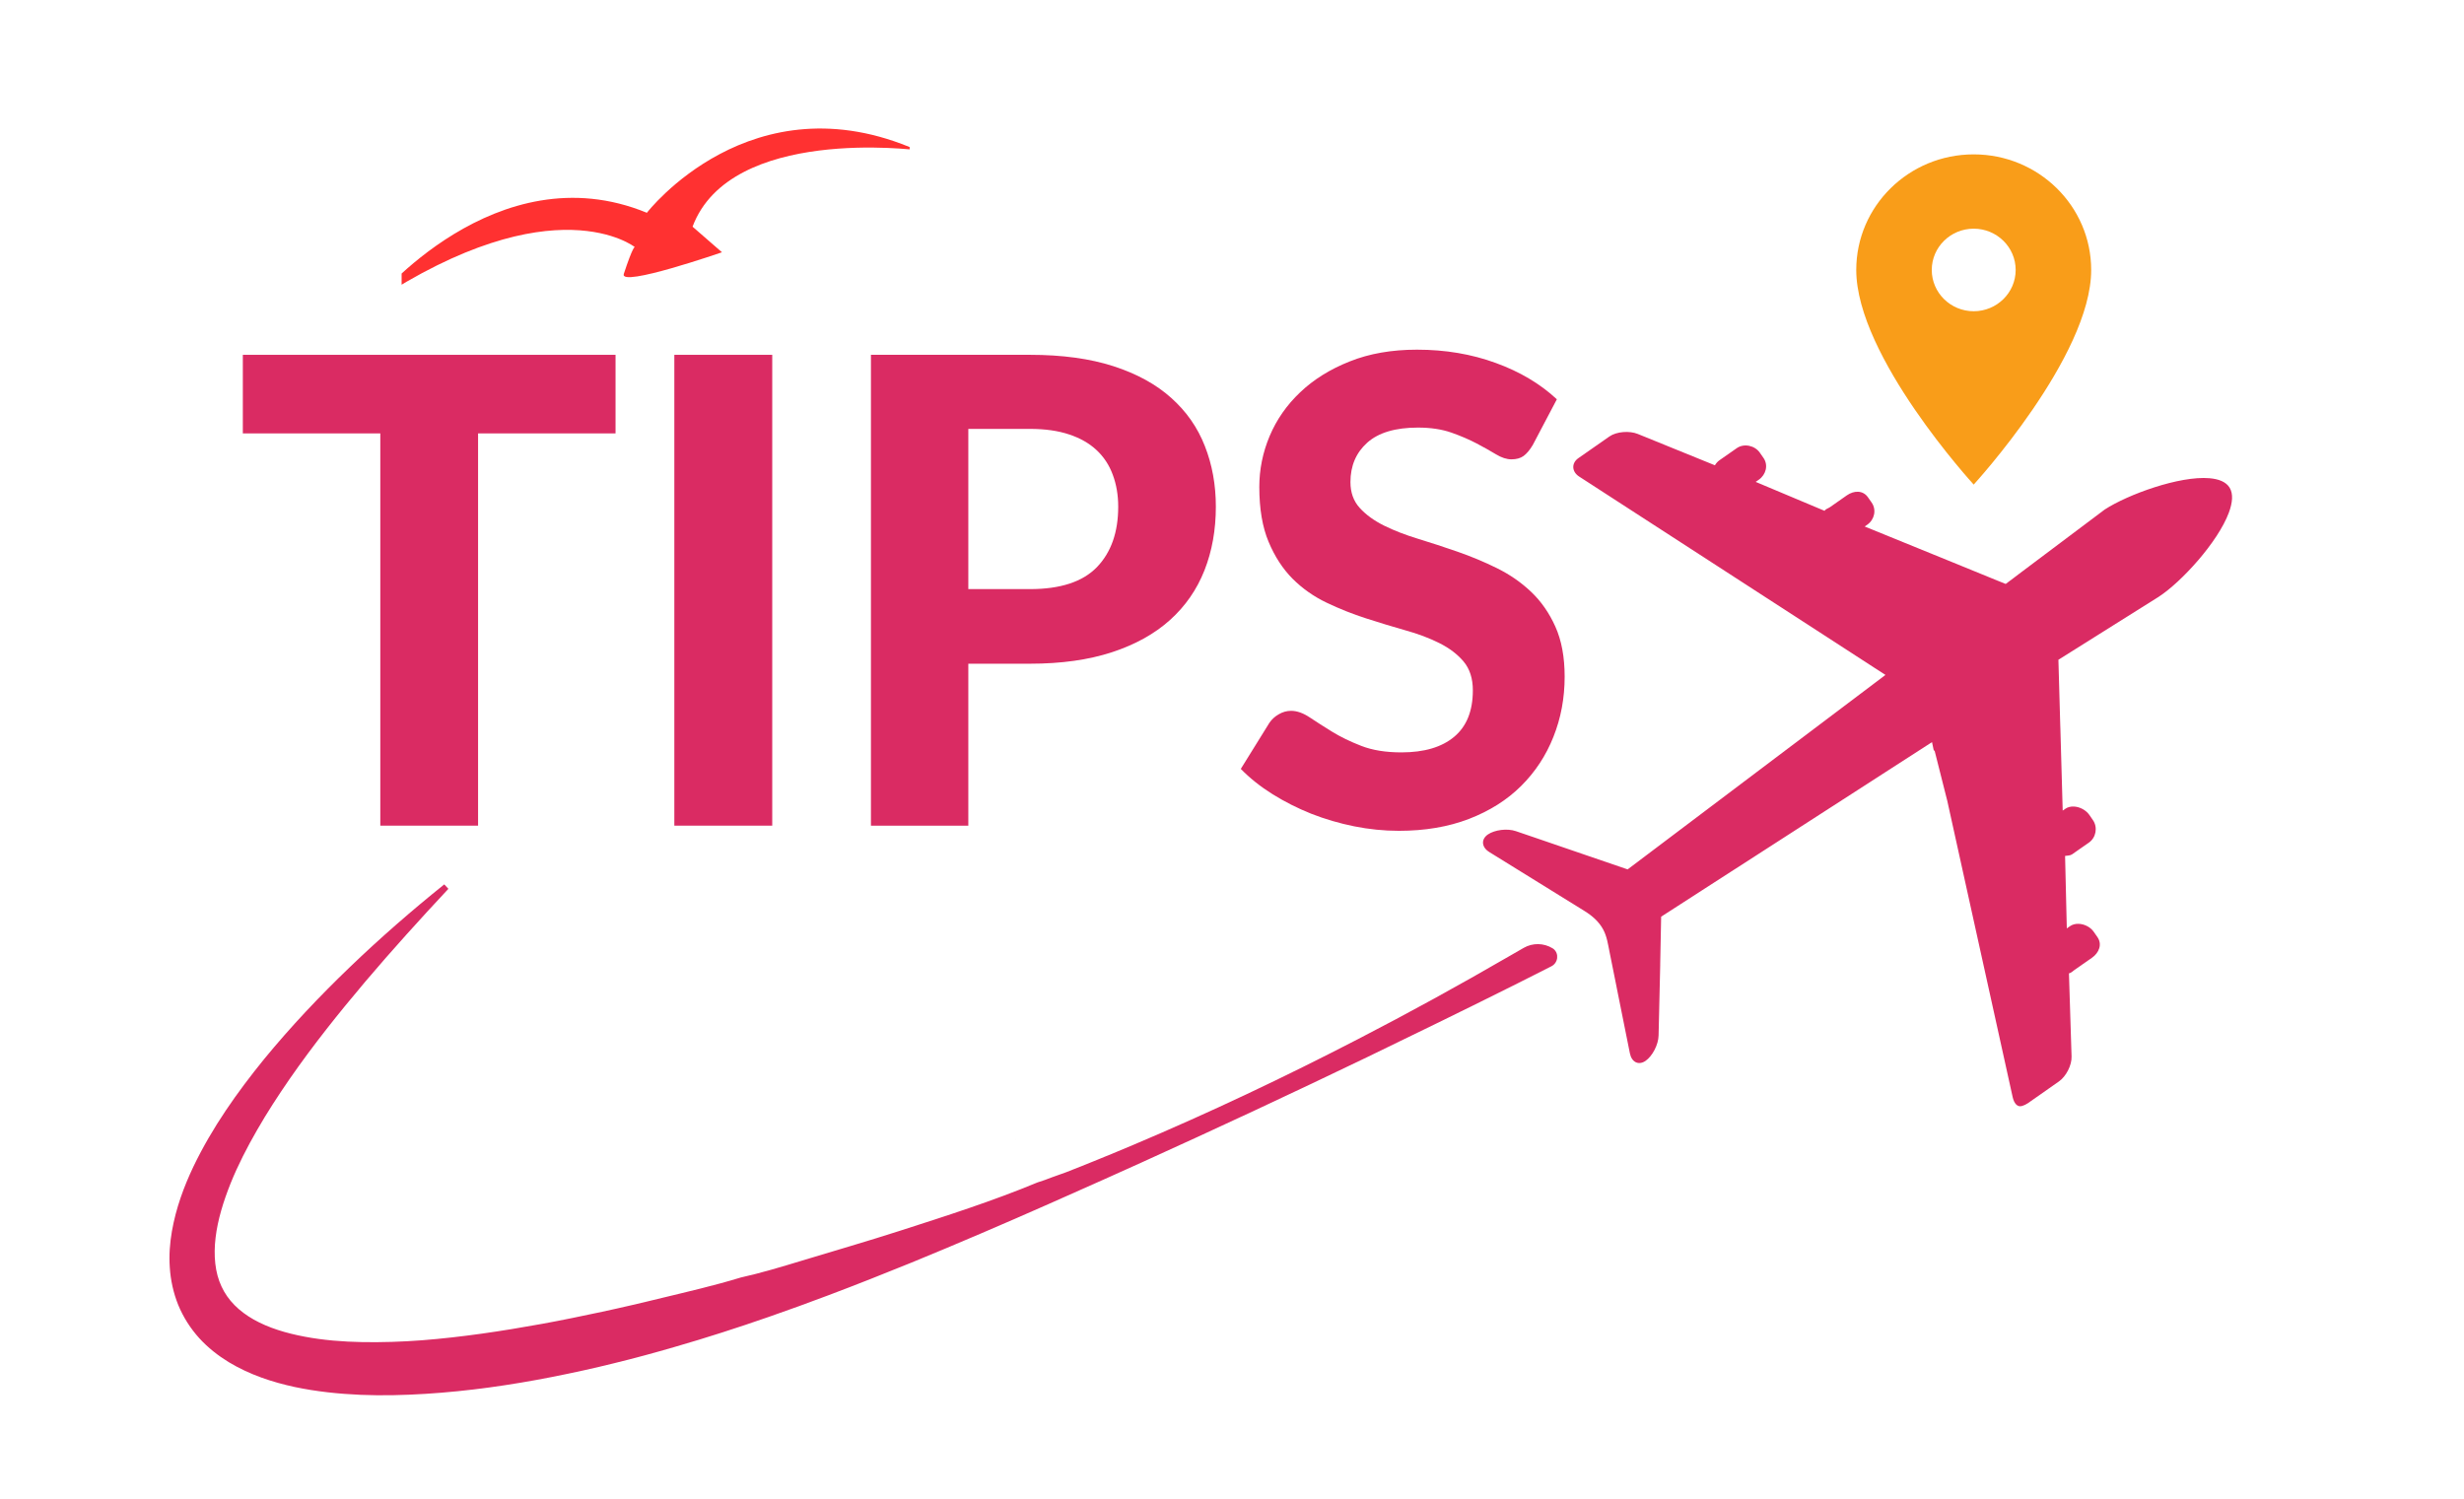
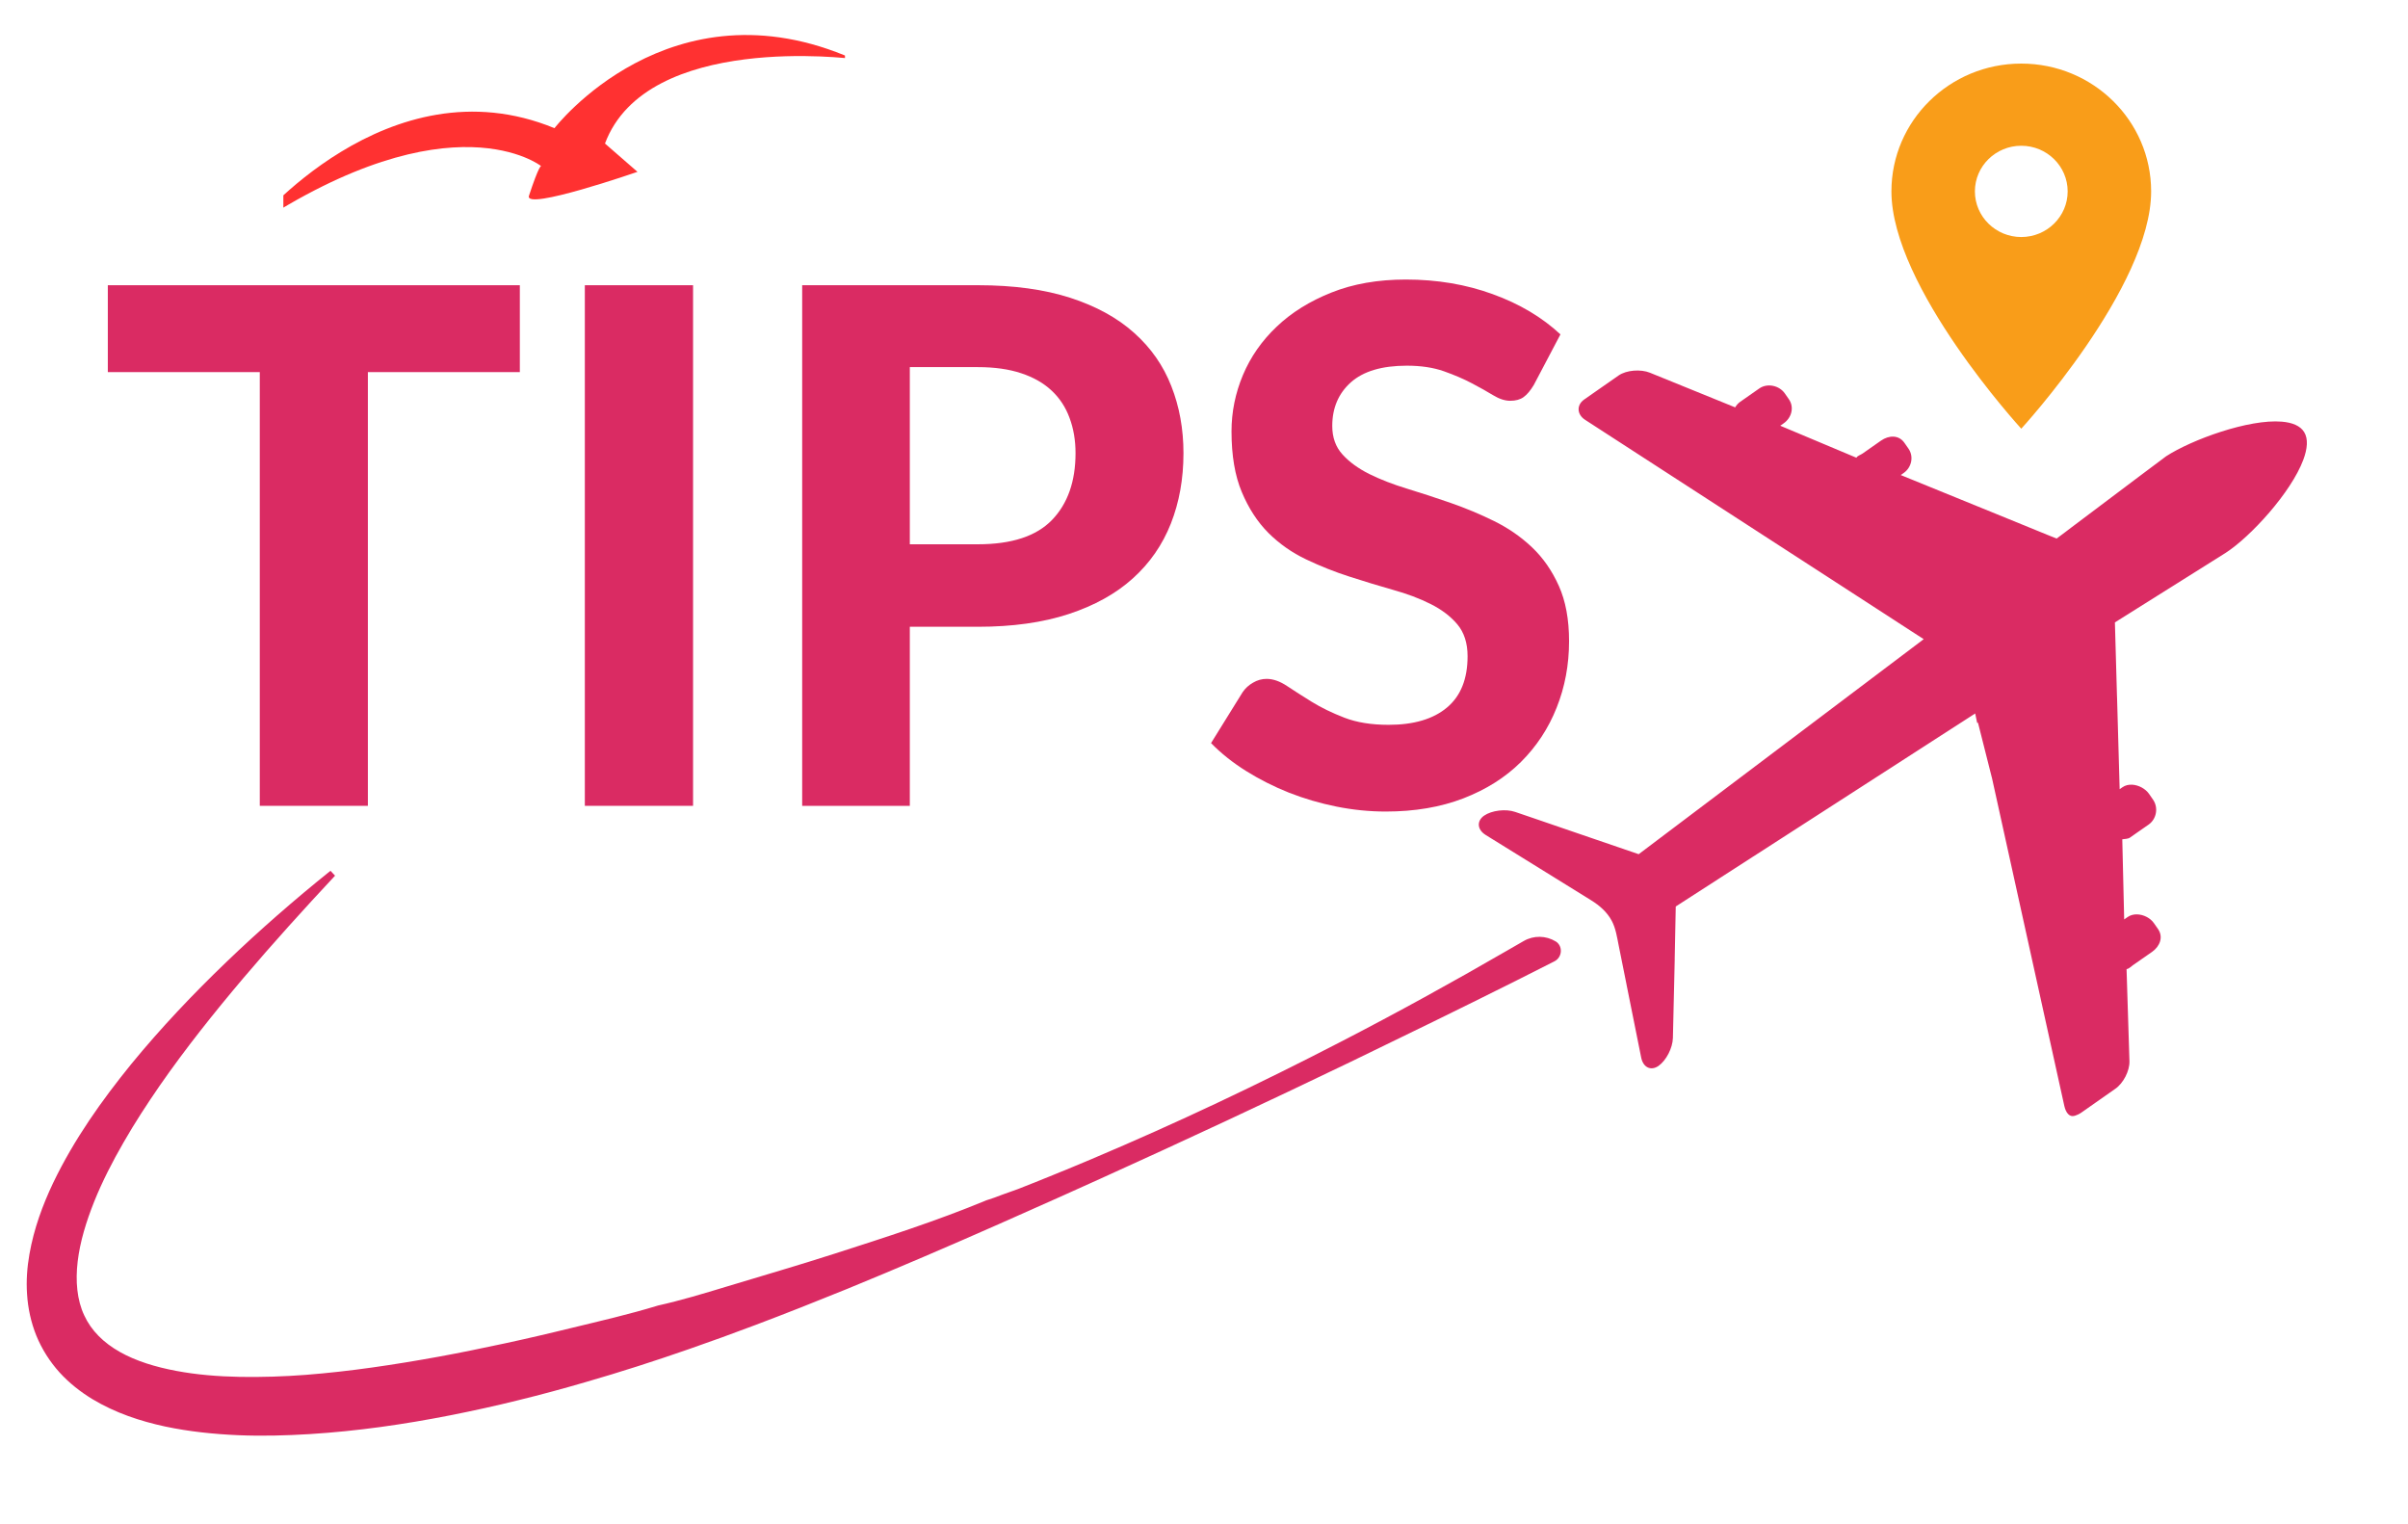
- <svg xmlns="http://www.w3.org/2000/svg" width="388" zoomAndPan="magnify" viewBox="0 0 291 177" height="236" preserveAspectRatio="xMidYMid" version="1.0" id="svg2899">
+ <svg xmlns="http://www.w3.org/2000/svg" width="343" zoomAndPan="magnify" viewBox="0 0 257.25 162.75" height="217" preserveAspectRatio="xMidYMid" version="1.0" id="svg2899">
  <defs id="defs2837">
    <g id="g2820" />
    <clipPath id="7e9e083d32">
      <path d="m 212.598,237.855 h 164.105 v 60.414 H 212.598 Z m 0,0" clip-rule="nonzero" id="path2822" />
    </clipPath>
    <clipPath id="f8e90bbd82">
      <path d="m 367,184.316 h 89.348 V 265 H 367 Z m 0,0" clip-rule="nonzero" id="path2825" />
    </clipPath>
    <clipPath id="07476e598d">
      <path d="m 411.805,151.707 h 27.75 v 39 h -27.75 z m 0,0" clip-rule="nonzero" id="path2828" />
    </clipPath>
    <clipPath id="4176608e35">
      <path d="M 240.016,121.715 H 251 V 151 h -10.984 z m 0,0" clip-rule="nonzero" id="path2831" />
    </clipPath>
    <clipPath id="0530018689">
      <path d="m 240.016,148 h 60 v 22 h -60 z m 0,0" clip-rule="nonzero" id="path2834" />
    </clipPath>
  </defs>
-   <path fill="#da2b63" d="m 185.489,119.346 -0.008,-0.027 v 0.004 z m 0,0" fill-opacity="1" fill-rule="nonzero" id="path2839" />
-   <path fill="#da2b63" d="m 119.962,134.607 h 0.004 c -0.008,-0.016 -0.019,-0.039 -0.027,-0.059 h -0.004 c 0.008,0.023 0.019,0.043 0.027,0.059" fill-opacity="1" fill-rule="nonzero" id="path2841" />
-   <path fill="#da2b63" d="m 84.197,145.881 c 0,0.004 0.004,0.008 0.004,0.012 l -0.004,-0.012" fill-opacity="1" fill-rule="nonzero" id="path2843" />
-   <g clip-path="url(#7e9e083d32)" id="g2847" transform="translate(-192.5847,-133.4746)">
+   <path fill="#da2b63" d="m 168.328,107.905 -0.008,-0.027 v 0.004 z m 0,0" fill-opacity="1" fill-rule="nonzero" id="path2839" />
+   <path fill="#da2b63" d="m 102.801,123.167 h 0.004 c -0.008,-0.016 -0.019,-0.039 -0.027,-0.059 h -0.004 c 0.008,0.023 0.019,0.043 0.027,0.059" fill-opacity="1" fill-rule="nonzero" id="path2841" />
+   <path fill="#da2b63" d="m 67.035,134.44 c 0,0.004 0.004,0.008 0.004,0.012 l -0.004,-0.012" fill-opacity="1" fill-rule="nonzero" id="path2843" />
+   <g clip-path="url(#7e9e083d32)" id="g2847" transform="translate(-209.7457,-144.9152)">
    <path fill="#da2b63" d="m 213.633,287.598 c 0.59,1.438 1.445,2.777 2.477,3.918 1.039,1.141 2.238,2.074 3.484,2.836 2.504,1.508 5.16,2.367 7.773,2.934 2.621,0.555 5.227,0.816 7.809,0.93 2.578,0.109 5.133,0.039 7.668,-0.117 5.066,-0.316 10.043,-1.031 14.953,-1.996 2.449,-0.484 4.887,-1.016 7.301,-1.617 2.418,-0.59 4.82,-1.242 7.203,-1.938 3.727,-1.074 7.41,-2.262 11.059,-3.531 2.363,-0.82 4.715,-1.676 7.055,-2.559 3.297,-1.242 6.574,-2.543 9.832,-3.867 5.449,-2.234 10.852,-4.555 16.227,-6.93 2.18,-0.961 4.355,-1.934 6.531,-2.906 1.445,-0.648 2.887,-1.297 4.328,-1.949 8.957,-4.055 17.863,-8.211 26.723,-12.477 5.91,-2.859 11.863,-5.758 17.742,-8.703 1.074,-0.535 2.836,-1.43 4.012,-2.027 0.781,-0.398 0.93,-1.484 0.254,-2.043 -0.043,-0.031 -0.078,-0.059 -0.121,-0.082 -1.043,-0.637 -2.352,-0.656 -3.41,-0.047 -0.621,0.355 -1.285,0.738 -1.758,1.012 -5.852,3.391 -11.777,6.652 -17.789,9.754 -8.699,4.5 -17.555,8.699 -26.574,12.508 -0.629,0.273 -1.262,0.531 -1.895,0.793 -0.324,0.137 -0.645,0.27 -0.965,0.402 -0.145,0.055 -0.293,0.113 -0.434,0.172 -0.219,0.09 -0.438,0.184 -0.656,0.27 -0.215,0.09 -0.426,0.176 -0.641,0.262 -0.16,0.07 -0.324,0.133 -0.488,0.195 -0.387,0.156 -0.773,0.312 -1.156,0.469 -0.008,-0.004 -0.012,0.004 -0.019,0.004 -0.555,0.219 -1.109,0.438 -1.668,0.66 -0.555,0.215 -1.121,0.387 -1.684,0.602 -0.555,0.215 -1.113,0.426 -1.688,0.598 l -0.012,0.004 c -5.312,2.207 -10.77,3.949 -16.223,5.703 -3.84,1.238 -7.715,2.355 -11.562,3.523 l -0.012,0.004 c -2.41,0.73 -4.82,1.461 -7.281,2.008 -0.004,0.004 -0.004,0.004 -0.008,0.004 l -0.027,0.008 c -3.039,0.926 -6.141,1.641 -9.223,2.387 -1.18,0.281 -2.355,0.578 -3.535,0.844 -1.18,0.27 -2.355,0.543 -3.539,0.793 -2.363,0.504 -4.723,0.996 -7.09,1.426 -4.734,0.859 -9.477,1.574 -14.199,1.941 -2.359,0.18 -4.711,0.254 -7.035,0.215 -2.324,-0.043 -4.617,-0.227 -6.805,-0.641 -2.184,-0.41 -4.277,-1.039 -6.012,-2.02 -1.738,-0.98 -3.059,-2.273 -3.812,-3.914 -0.77,-1.633 -0.949,-3.645 -0.699,-5.754 0.25,-2.113 0.922,-4.289 1.777,-6.426 0.863,-2.141 1.941,-4.238 3.129,-6.297 1.18,-2.062 2.492,-4.07 3.859,-6.055 2.75,-3.961 5.785,-7.766 8.934,-11.488 3.156,-3.719 6.445,-7.352 9.797,-10.941 l -0.488,-0.523 c -3.84,3.082 -7.562,6.324 -11.129,9.75 -3.57,3.426 -6.988,7.035 -10.16,10.902 -3.148,3.883 -6.094,8.012 -8.348,12.703 -1.113,2.352 -2.047,4.863 -2.527,7.609 -0.238,1.371 -0.355,2.805 -0.25,4.285 0.094,1.469 0.414,2.984 0.996,4.422" fill-opacity="1" fill-rule="nonzero" id="path2845" />
  </g>
  <path fill="#da2b63" d="m 442.255,144.177 c 0,0.008 0.004,0.016 0,0.019 0.008,0.008 0.008,0.016 0.012,0.023 l 0.066,-0.047 c -0.027,0 -0.055,0 -0.078,0.004" fill-opacity="1" fill-rule="nonzero" id="path2849" />
-   <g clip-path="url(#f8e90bbd82)" id="g2853" transform="translate(-192.5847,-133.4746)">
+   <g clip-path="url(#f8e90bbd82)" id="g2853" transform="translate(-209.7457,-144.9152)">
    <path fill="#da2b63" d="m 368.461,234.102 5.836,3.613 1.578,0.977 c 0,0 3.84,2.383 3.871,2.398 0.887,0.551 1.688,1.25 2.184,2.18 0.434,0.816 0.562,1.738 0.742,2.633 0.277,1.387 0.555,2.773 0.836,4.16 v 0.012 l 1.57,7.816 c 0.215,1.051 1.039,1.445 1.855,0.875 0.812,-0.57 1.508,-1.914 1.531,-2.984 l 0.195,-8.398 -0.004,-0.004 0.113,-5.637 8.16,-5.262 0.598,-0.383 0.008,-0.004 23.223,-14.969 0.207,0.988 v 0.004 l 0.008,0.012 0.086,-0.012 1.469,5.816 0.012,0.031 7.742,35.086 c 0.164,0.73 0.551,1.219 1.098,1.051 l 0.031,-0.008 c 0.203,-0.062 0.438,-0.164 0.668,-0.32 l 3.66,-2.566 c 0.852,-0.594 1.535,-1.914 1.5,-2.949 l -0.309,-9.82 c 0.262,-0.047 0.441,-0.254 0.672,-0.418 l 1.609,-1.121 0.434,-0.301 C 440.496,246 440.883,245 440.289,244.148 l -0.434,-0.621 c -0.188,-0.273 -0.461,-0.504 -0.766,-0.664 -0.648,-0.344 -1.465,-0.398 -2.043,0.004 l -0.371,0.258 -0.203,-8.559 c 0.262,-0.047 0.598,-0.027 0.824,-0.184 l 0.848,-0.594 1.141,-0.793 c 0.848,-0.594 1.066,-1.812 0.473,-2.664 l -0.43,-0.621 c -0.391,-0.555 -1.113,-0.941 -1.805,-0.977 -0.371,-0.019 -0.73,0.062 -1.023,0.266 l -0.309,0.215 -0.273,-9.656 -0.016,-0.434 -0.191,-6.773 -0.027,-0.953 11.734,-7.367 0.094,-0.059 c 2.688,-1.738 7,-6.461 8.297,-9.938 0.445,-1.191 0.539,-2.238 0.094,-2.965 -0.422,-0.68 -1.273,-1.02 -2.383,-1.113 -3.523,-0.301 -9.617,1.914 -12.363,3.695 -0.051,0.031 -4.168,3.117 -10.18,7.648 -0.195,0.148 -0.391,0.297 -0.59,0.449 -0.305,0.227 -0.613,0.461 -0.93,0.695 l -0.586,-0.238 -0.391,-0.156 -5.395,-2.203 -10.281,-4.188 0.309,-0.215 c 0.852,-0.594 1.109,-1.758 0.516,-2.609 l -0.434,-0.621 c -0.594,-0.852 -1.645,-0.824 -2.496,-0.234 l -1.98,1.387 c -0.23,0.16 -0.52,0.215 -0.652,0.441 l -8.137,-3.418 0.367,-0.254 c 0.852,-0.594 1.152,-1.723 0.555,-2.578 l -0.43,-0.617 c -0.594,-0.852 -1.871,-1.129 -2.723,-0.535 l -2.047,1.43 c -0.227,0.16 -0.406,0.371 -0.535,0.594 l -9.113,-3.703 c -0.961,-0.391 -2.496,-0.293 -3.348,0.301 l -3.66,2.555 c -0.852,0.594 -0.789,1.609 0.086,2.176 l 28.977,18.766 5.832,3.781 1.367,0.883 c -0.445,0.336 -0.891,0.672 -1.332,1.008 -12.176,9.18 -24.766,18.676 -29.117,21.961 l -5.078,-1.738 -5.746,-1.969 -2.371,-0.809 c -1.012,-0.348 -2.504,-0.164 -3.32,0.398 -0.816,0.574 -0.738,1.5 0.168,2.062" fill-opacity="1" fill-rule="nonzero" id="path2851" />
  </g>
-   <g clip-path="url(#07476e598d)" id="g2857" transform="translate(-192.5847,-133.4746)">
+   <g clip-path="url(#07476e598d)" id="g2857" transform="translate(-209.7457,-144.9152)">
    <path fill="#f99d19" d="m 425.68,151.707 c -7.66,0 -13.871,6.113 -13.871,13.652 0,10.234 13.871,25.348 13.871,25.348 0,0 13.875,-15.113 13.875,-25.348 0,-7.539 -6.215,-13.652 -13.875,-13.652 z m 0,18.527 c -2.734,0 -4.953,-2.188 -4.953,-4.875 0,-2.691 2.219,-4.875 4.953,-4.875 2.734,0 4.957,2.184 4.957,4.875 0,2.688 -2.223,4.875 -4.957,4.875 z m 0,0" fill-opacity="1" fill-rule="nonzero" id="path2855" />
  </g>
-   <g fill="#da2b63" fill-opacity="1" id="g2865" transform="translate(-192.5847,-133.4746)">
+   <g fill="#da2b63" fill-opacity="1" id="g2865" transform="translate(-209.7457,-144.9152)">
    <g transform="translate(220.1082,230.991)" id="g2863">
      <g id="g2861">
        <path d="M 45.172,-46.328 H 28.938 V 0 H 17.391 V -46.328 H 1.156 v -9.281 h 44.016 z m 0,0" id="path2859" />
      </g>
    </g>
  </g>
-   <g fill="#da2b63" fill-opacity="1" id="g2873" transform="translate(-192.5847,-133.4746)">
+   <g fill="#da2b63" fill-opacity="1" id="g2873" transform="translate(-209.7457,-144.9152)">
    <g transform="translate(266.3953,230.991)" id="g2871">
      <g id="g2869">
        <path d="m 17.391,0 h -11.562 v -55.609 h 11.562 z m 0,0" id="path2867" />
      </g>
    </g>
  </g>
-   <g fill="#da2b63" fill-opacity="1" id="g2881" transform="translate(-192.5847,-133.4746)">
+   <g fill="#da2b63" fill-opacity="1" id="g2881" transform="translate(-209.7457,-144.9152)">
    <g transform="translate(289.6154,230.991)" id="g2879">
      <g id="g2877">
        <path d="m 24.609,-27.938 c 3.594,0 6.227,-0.863 7.906,-2.594 1.676,-1.738 2.516,-4.117 2.516,-7.141 0,-1.375 -0.215,-2.629 -0.641,-3.766 -0.418,-1.145 -1.059,-2.117 -1.922,-2.922 -0.855,-0.801 -1.934,-1.414 -3.234,-1.844 -1.305,-0.438 -2.844,-0.656 -4.625,-0.656 h -7.281 V -27.938 Z m 0,-27.672 c 3.801,0 7.086,0.449 9.859,1.344 2.77,0.898 5.047,2.148 6.828,3.75 1.789,1.594 3.113,3.492 3.969,5.688 0.863,2.188 1.297,4.574 1.297,7.156 0,2.742 -0.449,5.246 -1.344,7.516 -0.898,2.273 -2.25,4.227 -4.062,5.859 -1.812,1.637 -4.102,2.906 -6.859,3.812 -2.762,0.906 -5.992,1.359 -9.688,1.359 h -7.281 V 0 h -11.5 v -55.609 z m 0,0" id="path2875" />
      </g>
    </g>
  </g>
-   <g fill="#da2b63" fill-opacity="1" id="g2889" transform="translate(-192.5847,-133.4746)">
+   <g fill="#da2b63" fill-opacity="1" id="g2889" transform="translate(-209.7457,-144.9152)">
    <g transform="translate(337.665,230.991)" id="g2887">
      <g id="g2885">
        <path d="m 35.938,-44.953 c -0.355,0.594 -0.719,1.027 -1.094,1.297 -0.367,0.262 -0.84,0.391 -1.422,0.391 -0.562,0 -1.172,-0.195 -1.828,-0.594 -0.648,-0.395 -1.406,-0.82 -2.281,-1.281 -0.867,-0.457 -1.859,-0.883 -2.984,-1.281 -1.125,-0.395 -2.445,-0.594 -3.953,-0.594 -2.656,0 -4.652,0.594 -5.984,1.781 -1.324,1.188 -1.984,2.742 -1.984,4.656 0,1.23 0.363,2.246 1.094,3.047 0.727,0.805 1.688,1.5 2.875,2.094 1.188,0.586 2.531,1.105 4.031,1.562 1.508,0.461 3.055,0.965 4.641,1.516 1.594,0.555 3.141,1.199 4.641,1.938 1.508,0.742 2.859,1.672 4.047,2.797 1.188,1.125 2.145,2.5 2.875,4.125 0.727,1.617 1.094,3.586 1.094,5.906 0,2.531 -0.445,4.902 -1.328,7.109 -0.875,2.211 -2.148,4.141 -3.812,5.797 -1.656,1.648 -3.711,2.945 -6.156,3.891 -2.438,0.938 -5.199,1.406 -8.281,1.406 -1.773,0 -3.531,-0.18 -5.281,-0.531 -1.75,-0.352 -3.438,-0.848 -5.062,-1.484 -1.617,-0.645 -3.141,-1.414 -4.578,-2.312 -1.43,-0.895 -2.68,-1.891 -3.75,-2.984 l 3.375,-5.438 c 0.281,-0.414 0.648,-0.754 1.109,-1.016 0.457,-0.27 0.941,-0.406 1.453,-0.406 0.695,0 1.426,0.258 2.188,0.766 0.77,0.512 1.648,1.074 2.641,1.688 1,0.617 2.156,1.18 3.469,1.688 1.32,0.512 2.898,0.766 4.734,0.766 2.688,0 4.766,-0.613 6.234,-1.844 1.469,-1.227 2.203,-3.055 2.203,-5.484 0,-1.406 -0.367,-2.539 -1.094,-3.406 -0.73,-0.863 -1.684,-1.586 -2.859,-2.172 -1.18,-0.594 -2.523,-1.098 -4.031,-1.516 -1.5,-0.426 -3.043,-0.895 -4.625,-1.406 -1.586,-0.508 -3.133,-1.125 -4.641,-1.844 -1.512,-0.719 -2.855,-1.66 -4.031,-2.828 -1.168,-1.176 -2.117,-2.633 -2.844,-4.375 -0.73,-1.738 -1.094,-3.895 -1.094,-6.469 0,-2.07 0.406,-4.078 1.219,-6.016 0.82,-1.945 2.023,-3.672 3.609,-5.172 1.582,-1.508 3.531,-2.723 5.844,-3.641 2.312,-0.926 4.961,-1.391 7.953,-1.391 3.344,0 6.438,0.523 9.281,1.562 2.852,1.031 5.266,2.465 7.234,4.297 z m 0,0" id="path2883" />
      </g>
    </g>
  </g>
-   <g clip-path="url(#4176608e35)" id="g2893" transform="translate(-192.5847,-133.4746)">
-     <path fill="#ff3131" d="m 170.156,150.332 c 0,0 16.25,-25.02 40.234,-17.957 0,0 13.805,-22.387 40.234,-13.871 0,0 -28.867,-0.746 -33.043,15.266 l 4.898,3.434 c 0,0 -15.121,7.074 -14.645,4.879 0.957,-4.395 1.254,-4.281 1.254,-4.281 0,0 -13.352,-8.473 -38.934,12.531 z m 0,0" fill-opacity="1" fill-rule="nonzero" id="path2891" />
-   </g>
-   <g clip-path="url(#0530018689)" id="g2897" transform="translate(-192.5847,-133.4746)">
+   <g clip-path="url(#0530018689)" id="g2897" transform="translate(-209.7457,-144.9152)">
    <path fill="#ff3131" d="m 236.762,169.129 c 0,0 14.418,-17.848 32.219,-10.523 0,0 12.336,-16.031 31.891,-7.398 0,0 -22.031,-2.879 -26.496,9.039 l 3.473,3.023 c 0,0 -12.133,4.203 -11.594,2.559 1.078,-3.285 1.297,-3.176 1.297,-3.176 0,0 -9.543,-7.551 -30.789,6.477 z m 0,0" fill-opacity="1" fill-rule="nonzero" id="path2895" />
  </g>
</svg>
